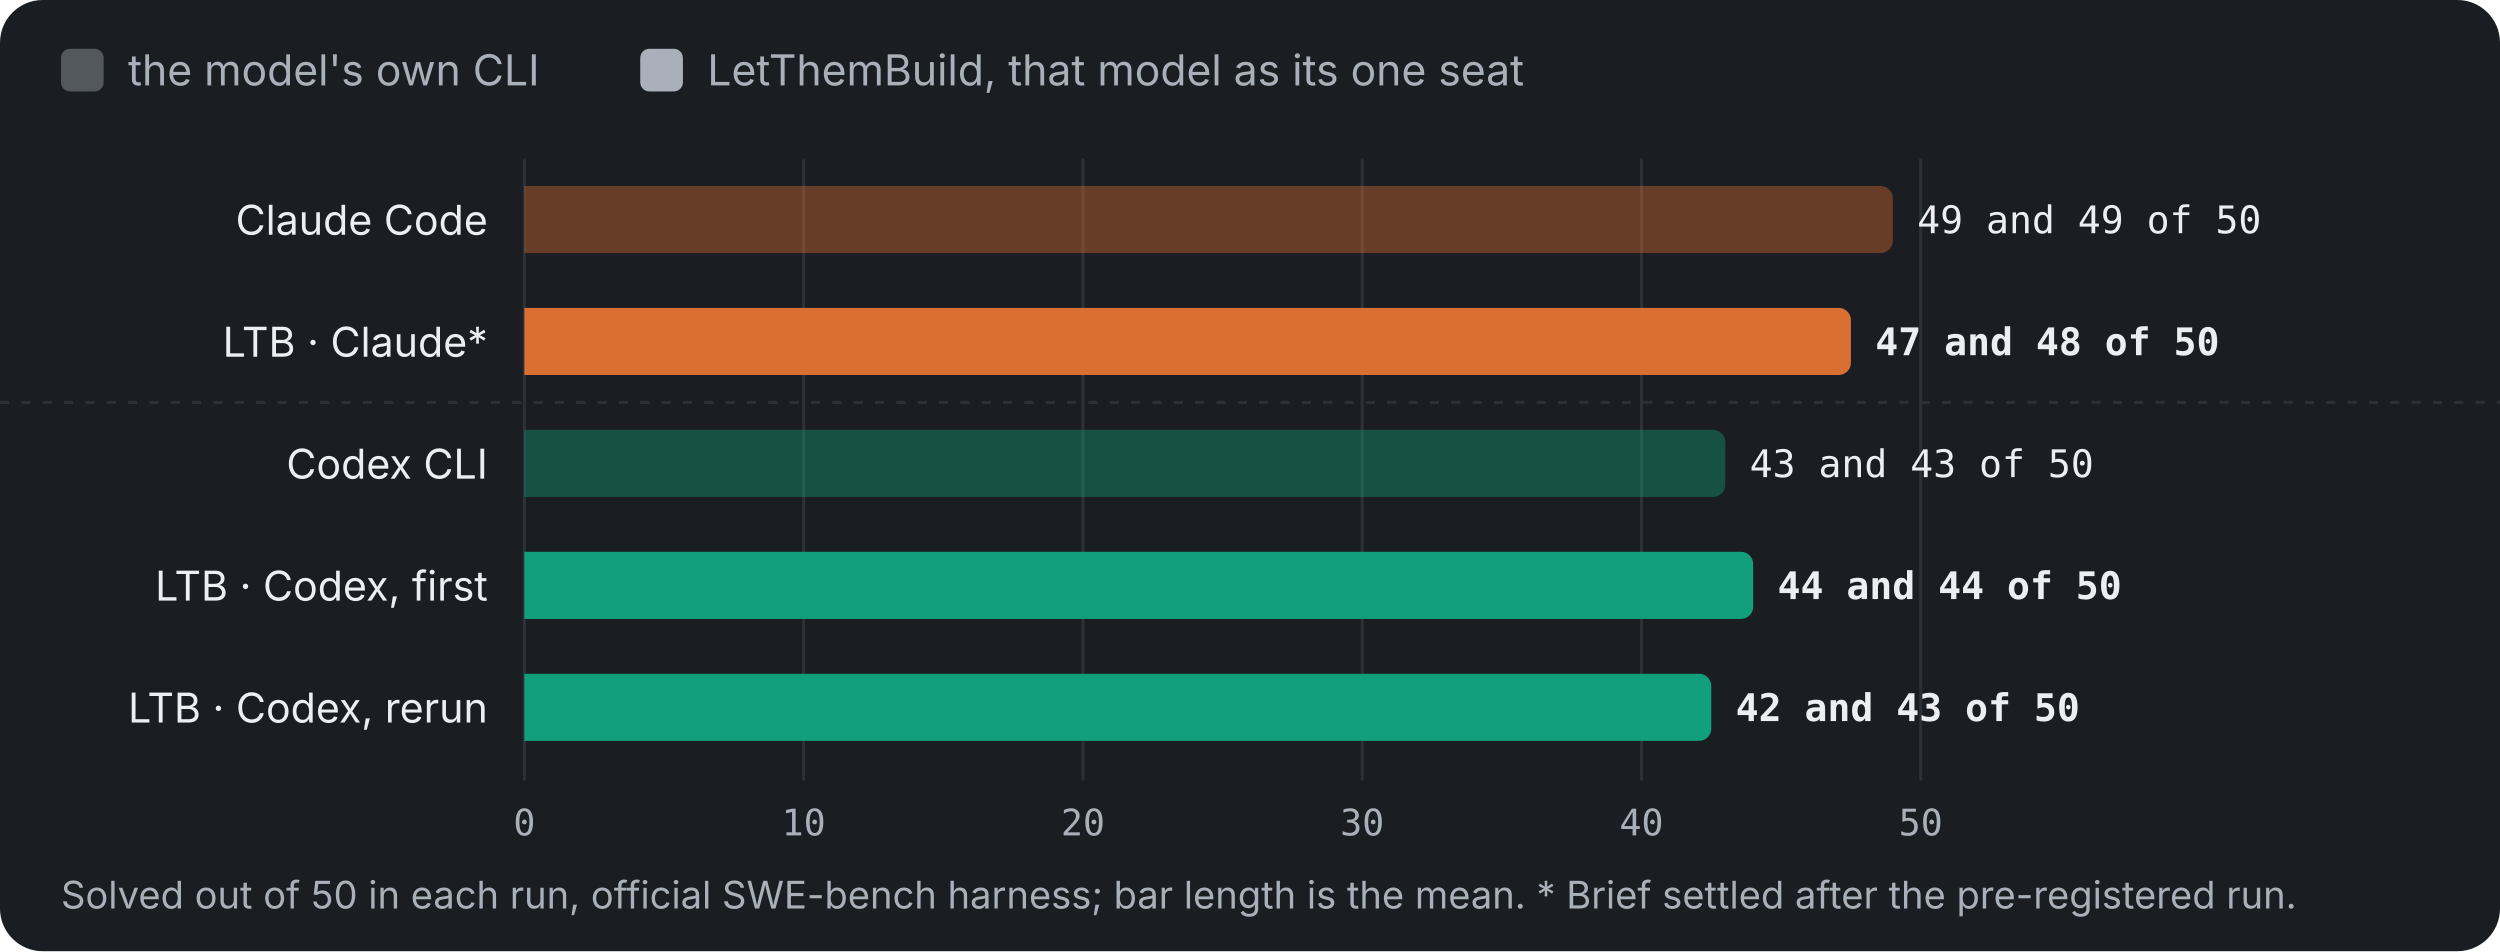
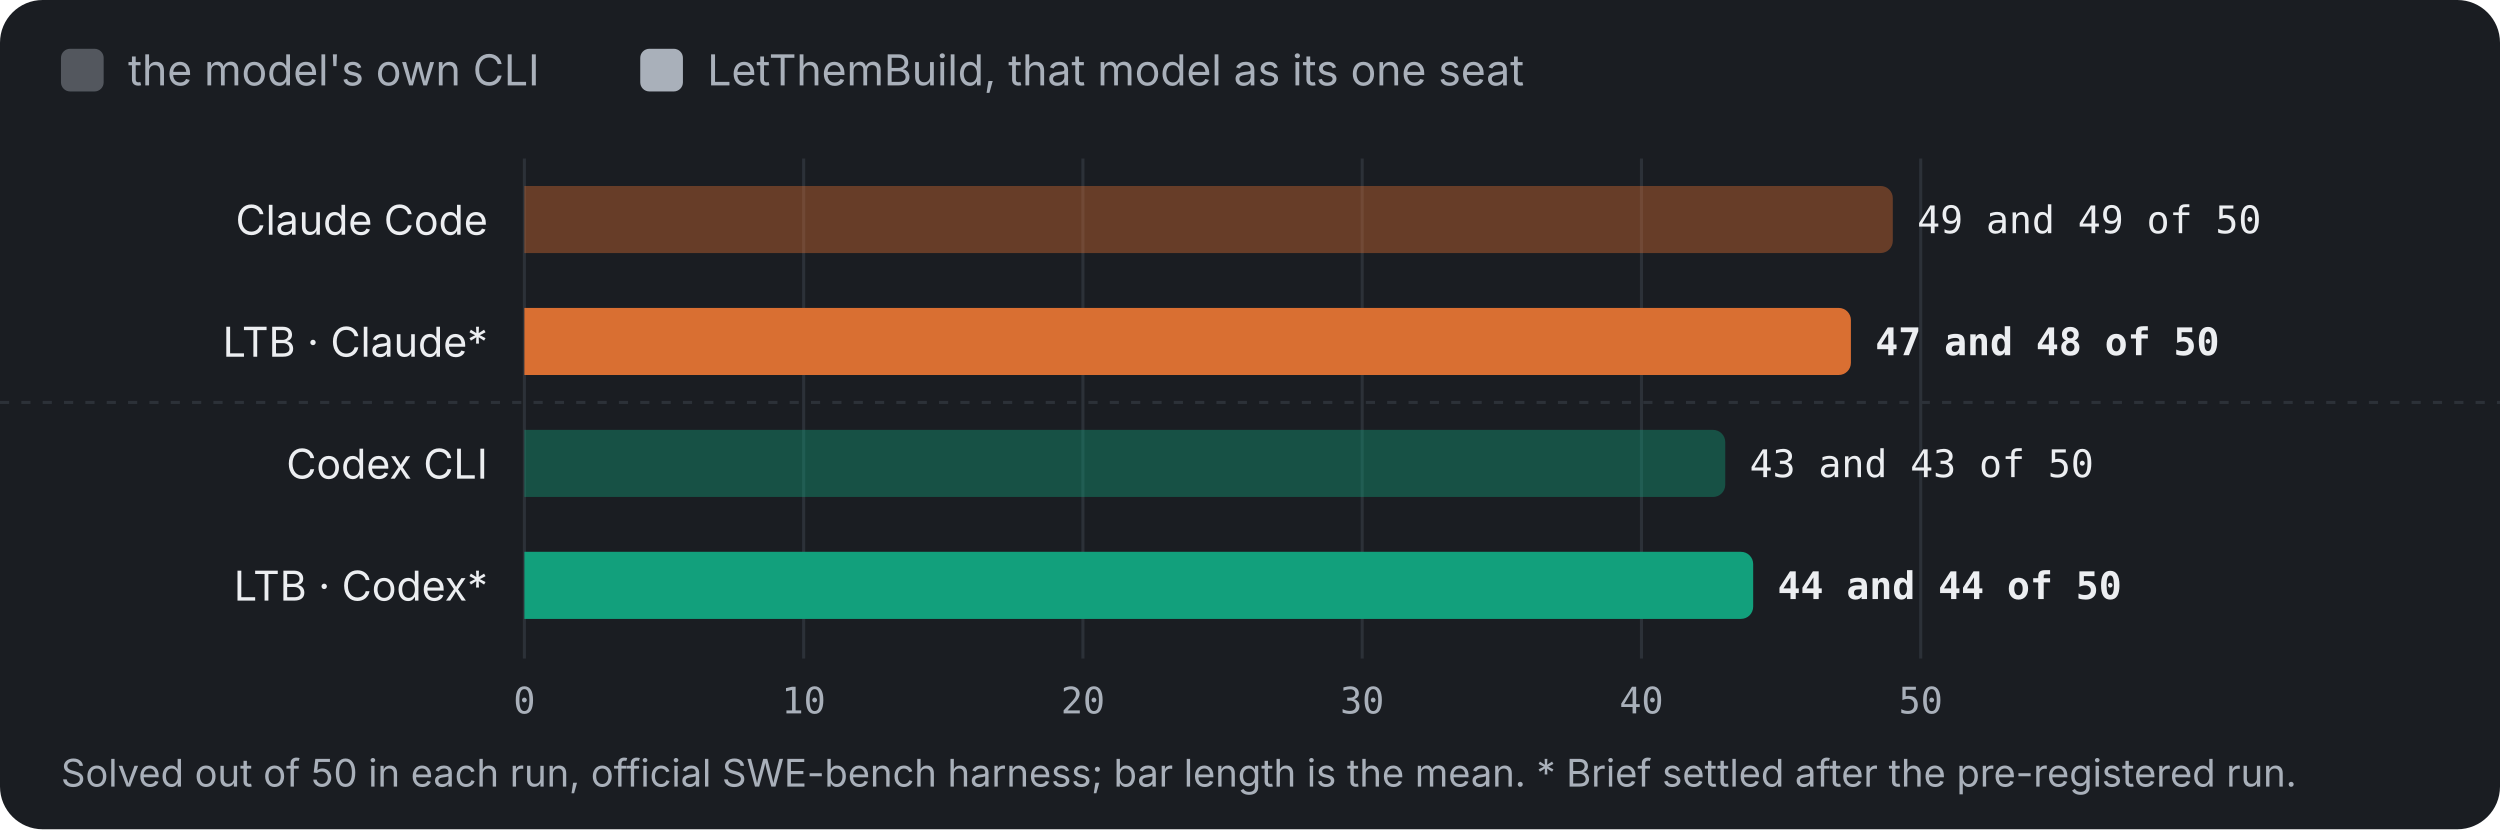
- <svg xmlns="http://www.w3.org/2000/svg" viewBox="0 0 820 312" width="820" role="img">
-   <rect width="820" height="312" rx="14" fill="#1a1d22" />
+ <svg xmlns="http://www.w3.org/2000/svg" viewBox="0 0 820 272" width="820" role="img">
+   <rect width="820" height="272" rx="14" fill="#1a1d22" />
  <rect x="20" y="16" width="14" height="14" rx="3" fill="#a9b0ba" fill-opacity="0.4" />
  <text x="42" y="28" font-family="-apple-system, 'Segoe UI', 'Instrument Sans', system-ui, sans-serif" font-size="14" fill="#a9b0ba">the model's own CLI</text>
  <rect x="210" y="16" width="14" height="14" rx="3" fill="#a9b0ba" />
  <text x="232" y="28" font-family="-apple-system, 'Segoe UI', 'Instrument Sans', system-ui, sans-serif" font-size="14" fill="#a9b0ba">LetThemBuild, that model as its one seat</text>
-   <line x1="172" x2="172" y1="52" y2="256" stroke="#2c3138" />
-   <text x="172" y="274" text-anchor="middle" font-family="ui-monospace, 'SF Mono', 'JetBrains Mono', Menlo, monospace" font-size="12" fill="#a9b0ba">0</text>
-   <line x1="263.6" x2="263.6" y1="52" y2="256" stroke="#2c3138" />
-   <text x="263.6" y="274" text-anchor="middle" font-family="ui-monospace, 'SF Mono', 'JetBrains Mono', Menlo, monospace" font-size="12" fill="#a9b0ba">10</text>
-   <line x1="355.2" x2="355.2" y1="52" y2="256" stroke="#2c3138" />
-   <text x="355.2" y="274" text-anchor="middle" font-family="ui-monospace, 'SF Mono', 'JetBrains Mono', Menlo, monospace" font-size="12" fill="#a9b0ba">20</text>
-   <line x1="446.8" x2="446.8" y1="52" y2="256" stroke="#2c3138" />
-   <text x="446.8" y="274" text-anchor="middle" font-family="ui-monospace, 'SF Mono', 'JetBrains Mono', Menlo, monospace" font-size="12" fill="#a9b0ba">30</text>
-   <line x1="538.4" x2="538.4" y1="52" y2="256" stroke="#2c3138" />
-   <text x="538.4" y="274" text-anchor="middle" font-family="ui-monospace, 'SF Mono', 'JetBrains Mono', Menlo, monospace" font-size="12" fill="#a9b0ba">40</text>
-   <line x1="630" x2="630" y1="52" y2="256" stroke="#2c3138" />
-   <text x="630" y="274" text-anchor="middle" font-family="ui-monospace, 'SF Mono', 'JetBrains Mono', Menlo, monospace" font-size="12" fill="#a9b0ba">50</text>
+   <line x1="172" x2="172" y1="52" y2="216" stroke="#2c3138" />
+   <text x="172" y="234" text-anchor="middle" font-family="ui-monospace, 'SF Mono', 'JetBrains Mono', Menlo, monospace" font-size="12" fill="#a9b0ba">0</text>
+   <line x1="263.6" x2="263.6" y1="52" y2="216" stroke="#2c3138" />
+   <text x="263.6" y="234" text-anchor="middle" font-family="ui-monospace, 'SF Mono', 'JetBrains Mono', Menlo, monospace" font-size="12" fill="#a9b0ba">10</text>
+   <line x1="355.2" x2="355.2" y1="52" y2="216" stroke="#2c3138" />
+   <text x="355.2" y="234" text-anchor="middle" font-family="ui-monospace, 'SF Mono', 'JetBrains Mono', Menlo, monospace" font-size="12" fill="#a9b0ba">20</text>
+   <line x1="446.8" x2="446.8" y1="52" y2="216" stroke="#2c3138" />
+   <text x="446.8" y="234" text-anchor="middle" font-family="ui-monospace, 'SF Mono', 'JetBrains Mono', Menlo, monospace" font-size="12" fill="#a9b0ba">30</text>
+   <line x1="538.4" x2="538.4" y1="52" y2="216" stroke="#2c3138" />
+   <text x="538.4" y="234" text-anchor="middle" font-family="ui-monospace, 'SF Mono', 'JetBrains Mono', Menlo, monospace" font-size="12" fill="#a9b0ba">40</text>
+   <line x1="630" x2="630" y1="52" y2="216" stroke="#2c3138" />
+   <text x="630" y="234" text-anchor="middle" font-family="ui-monospace, 'SF Mono', 'JetBrains Mono', Menlo, monospace" font-size="12" fill="#a9b0ba">50</text>
  <line x1="0" x2="820" y1="132" y2="132" stroke="#2c3138" stroke-dasharray="3 4" />
  <text x="160" y="77" text-anchor="end" font-family="-apple-system, 'Segoe UI', 'Instrument Sans', system-ui, sans-serif" font-size="13.5" fill="#eceef1">Claude Code</text>
  <path d="M172,61H616.84a4,4 0 0 1 4,4V79a4,4 0 0 1 -4,4H172Z" fill="#d96f32" fill-opacity="0.4" />
  <text x="628.84" y="76.5" font-family="ui-monospace, 'SF Mono', 'JetBrains Mono', Menlo, monospace" font-size="12.5" fill="#eceef1">49 and 49 of 50</text>
  <text x="160" y="117" text-anchor="end" font-family="-apple-system, 'Segoe UI', 'Instrument Sans', system-ui, sans-serif" font-size="13.5" fill="#eceef1">LTB · Claude*</text>
  <path d="M172,101H603.1a4,4 0 0 1 4,4V119a4,4 0 0 1 -4,4H172Z" fill="#d96f32" />
  <text x="615.1" y="116.5" font-family="ui-monospace, 'SF Mono', 'JetBrains Mono', Menlo, monospace" font-size="12.5" fill="#eceef1" font-weight="600">47 and 48 of 50</text>
  <text x="160" y="157" text-anchor="end" font-family="-apple-system, 'Segoe UI', 'Instrument Sans', system-ui, sans-serif" font-size="13.5" fill="#eceef1">Codex CLI</text>
  <path d="M172,141H561.88a4,4 0 0 1 4,4V159a4,4 0 0 1 -4,4H172Z" fill="#12a07c" fill-opacity="0.4" />
  <text x="573.88" y="156.5" font-family="ui-monospace, 'SF Mono', 'JetBrains Mono', Menlo, monospace" font-size="12.5" fill="#eceef1">43 and 43 of 50</text>
-   <text x="160" y="197" text-anchor="end" font-family="-apple-system, 'Segoe UI', 'Instrument Sans', system-ui, sans-serif" font-size="13.5" fill="#eceef1">LTB · Codex, first</text>
+   <text x="160" y="197" text-anchor="end" font-family="-apple-system, 'Segoe UI', 'Instrument Sans', system-ui, sans-serif" font-size="13.5" fill="#eceef1">LTB · Codex*</text>
  <path d="M172,181H571.04a4,4 0 0 1 4,4V199a4,4 0 0 1 -4,4H172Z" fill="#12a07c" />
  <text x="583.04" y="196.5" font-family="ui-monospace, 'SF Mono', 'JetBrains Mono', Menlo, monospace" font-size="12.5" fill="#eceef1" font-weight="600">44 and 44 of 50</text>
-   <text x="160" y="237" text-anchor="end" font-family="-apple-system, 'Segoe UI', 'Instrument Sans', system-ui, sans-serif" font-size="13.5" fill="#eceef1">LTB · Codex, rerun</text>
-   <path d="M172,221H557.3a4,4 0 0 1 4,4V239a4,4 0 0 1 -4,4H172Z" fill="#12a07c" />
-   <text x="569.3" y="236.5" font-family="ui-monospace, 'SF Mono', 'JetBrains Mono', Menlo, monospace" font-size="12.5" fill="#eceef1" font-weight="600">42 and 43 of 50</text>
-   <text x="20" y="298" font-family="-apple-system, 'Segoe UI', 'Instrument Sans', system-ui, sans-serif" font-size="12.5" fill="#a9b0ba">Solved out of 50 in each run, official SWE-bench harness; bar length is the mean. * Brief settled after the pre-registered run.</text>
+   <text x="20" y="258" font-family="-apple-system, 'Segoe UI', 'Instrument Sans', system-ui, sans-serif" font-size="12.5" fill="#a9b0ba">Solved out of 50 in each run, official SWE-bench harness; bar length is the mean. * Brief settled after the pre-registered run.</text>
</svg>
